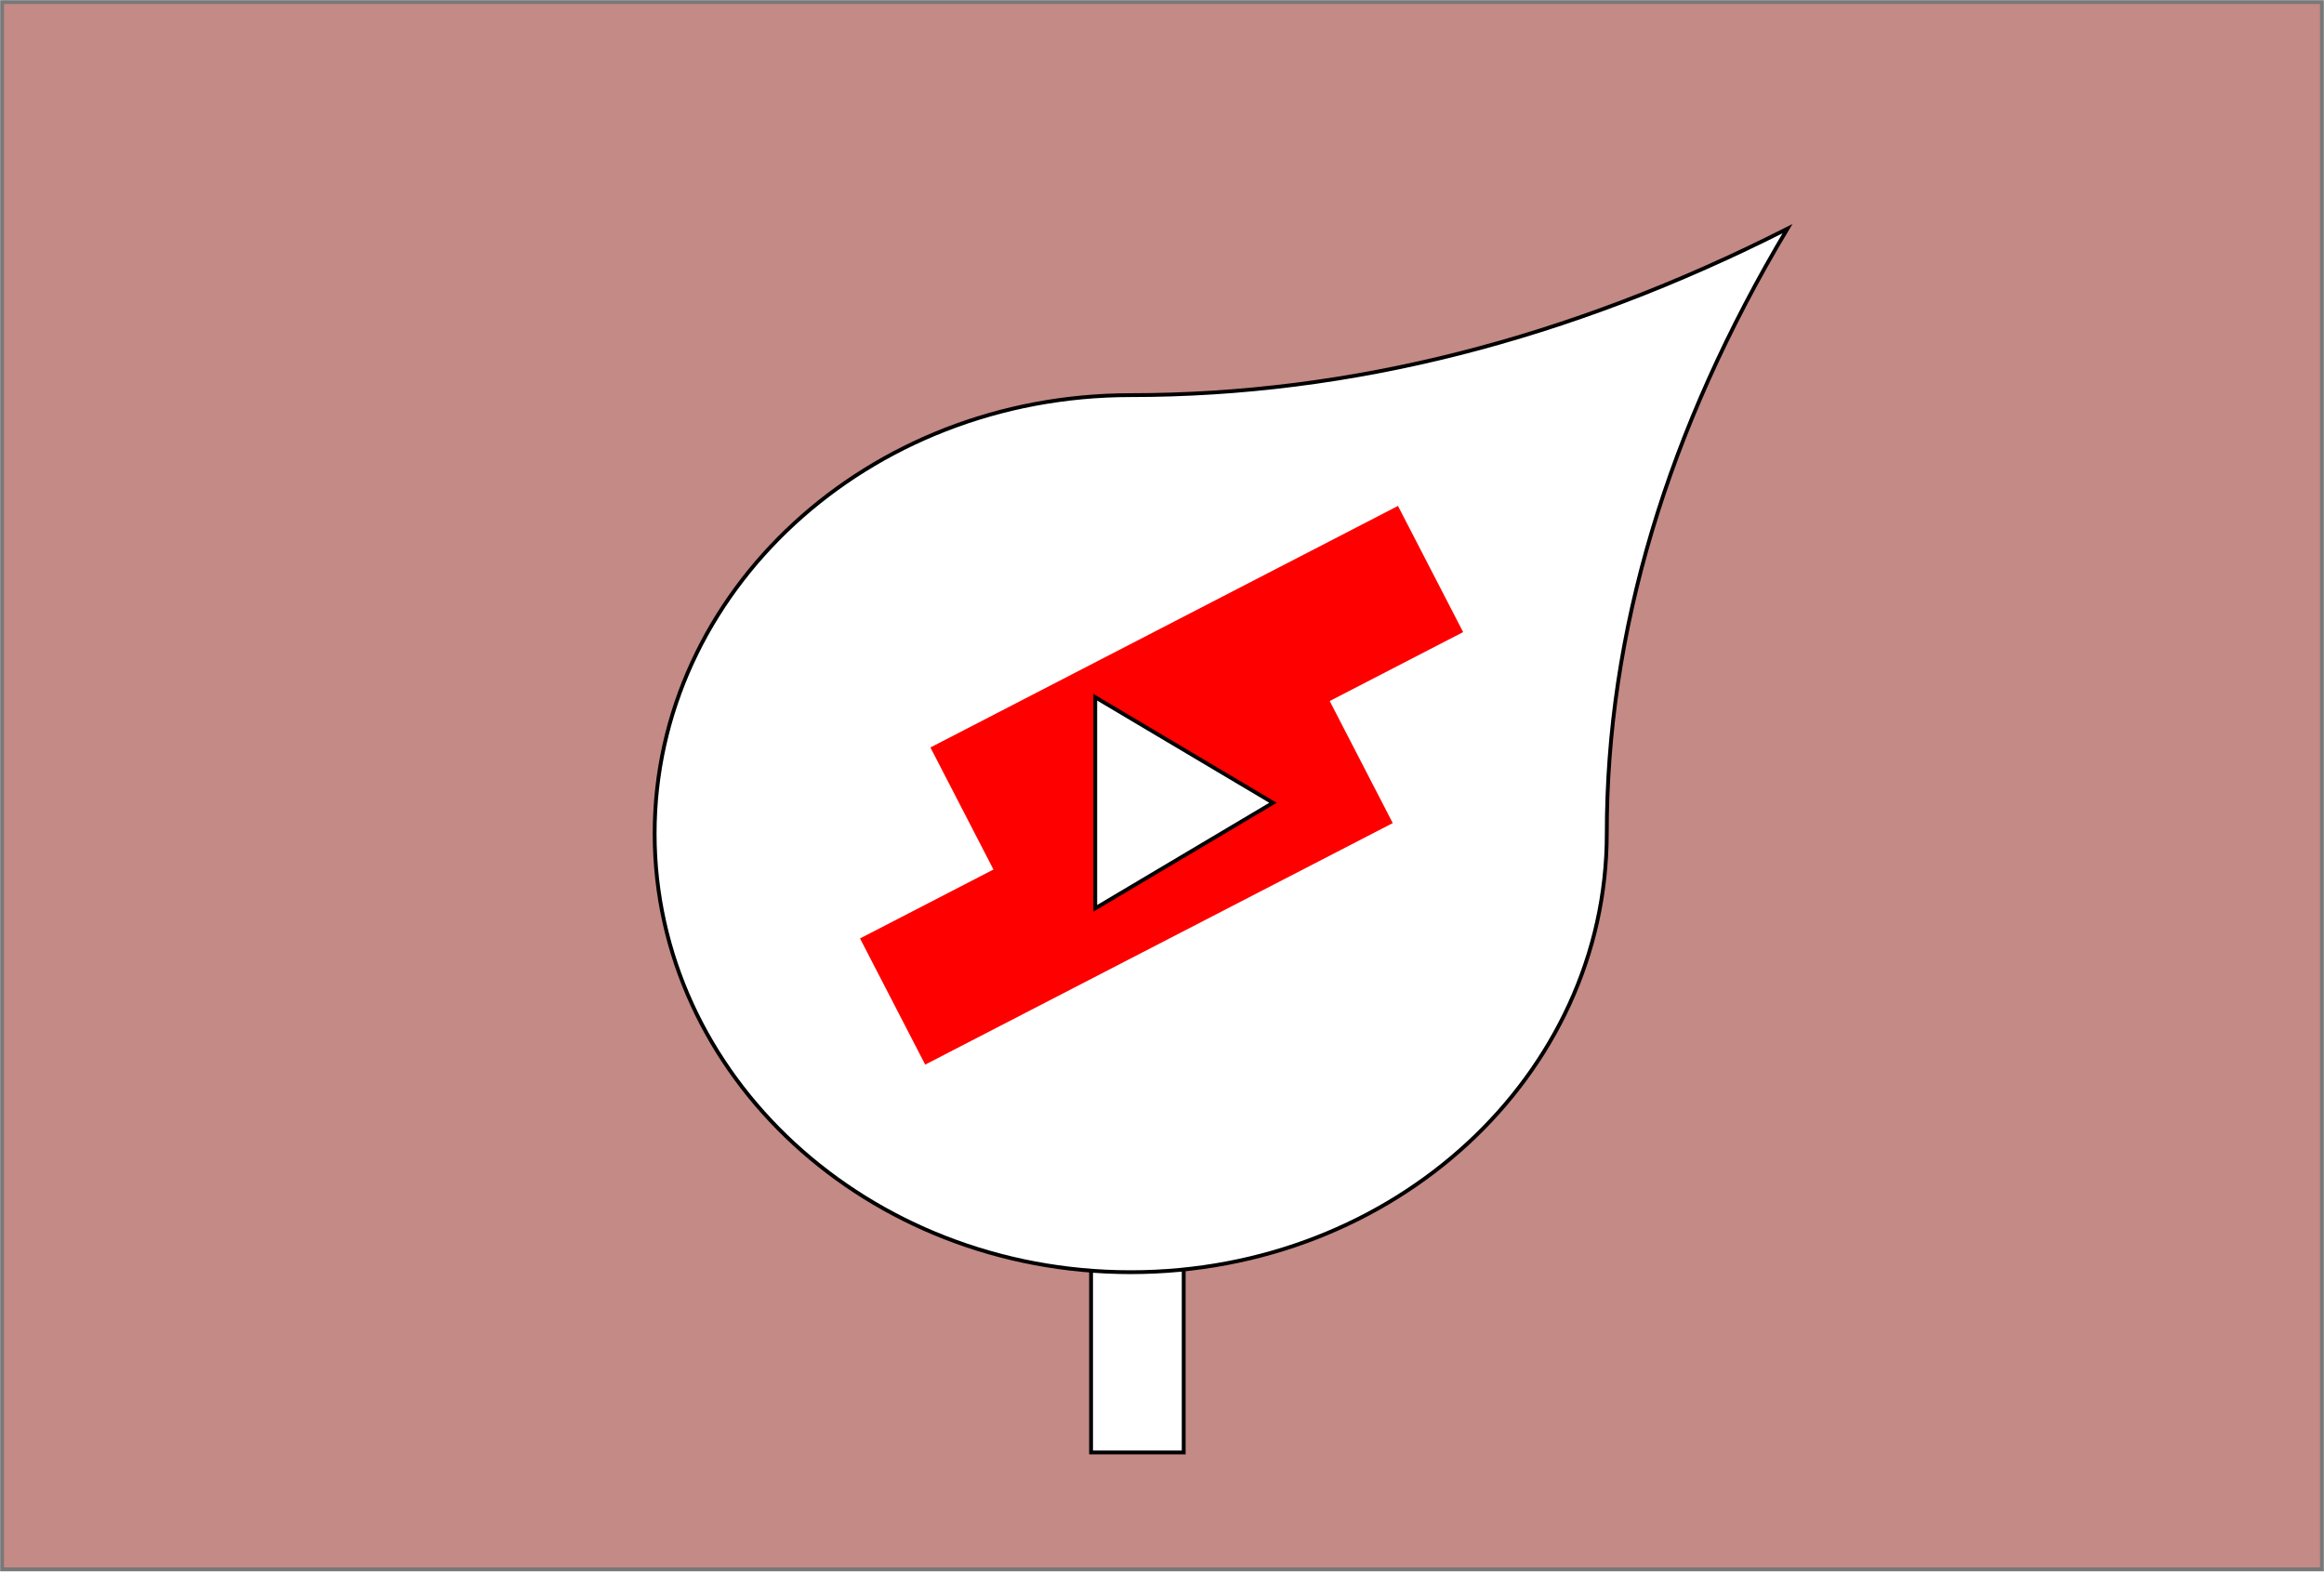
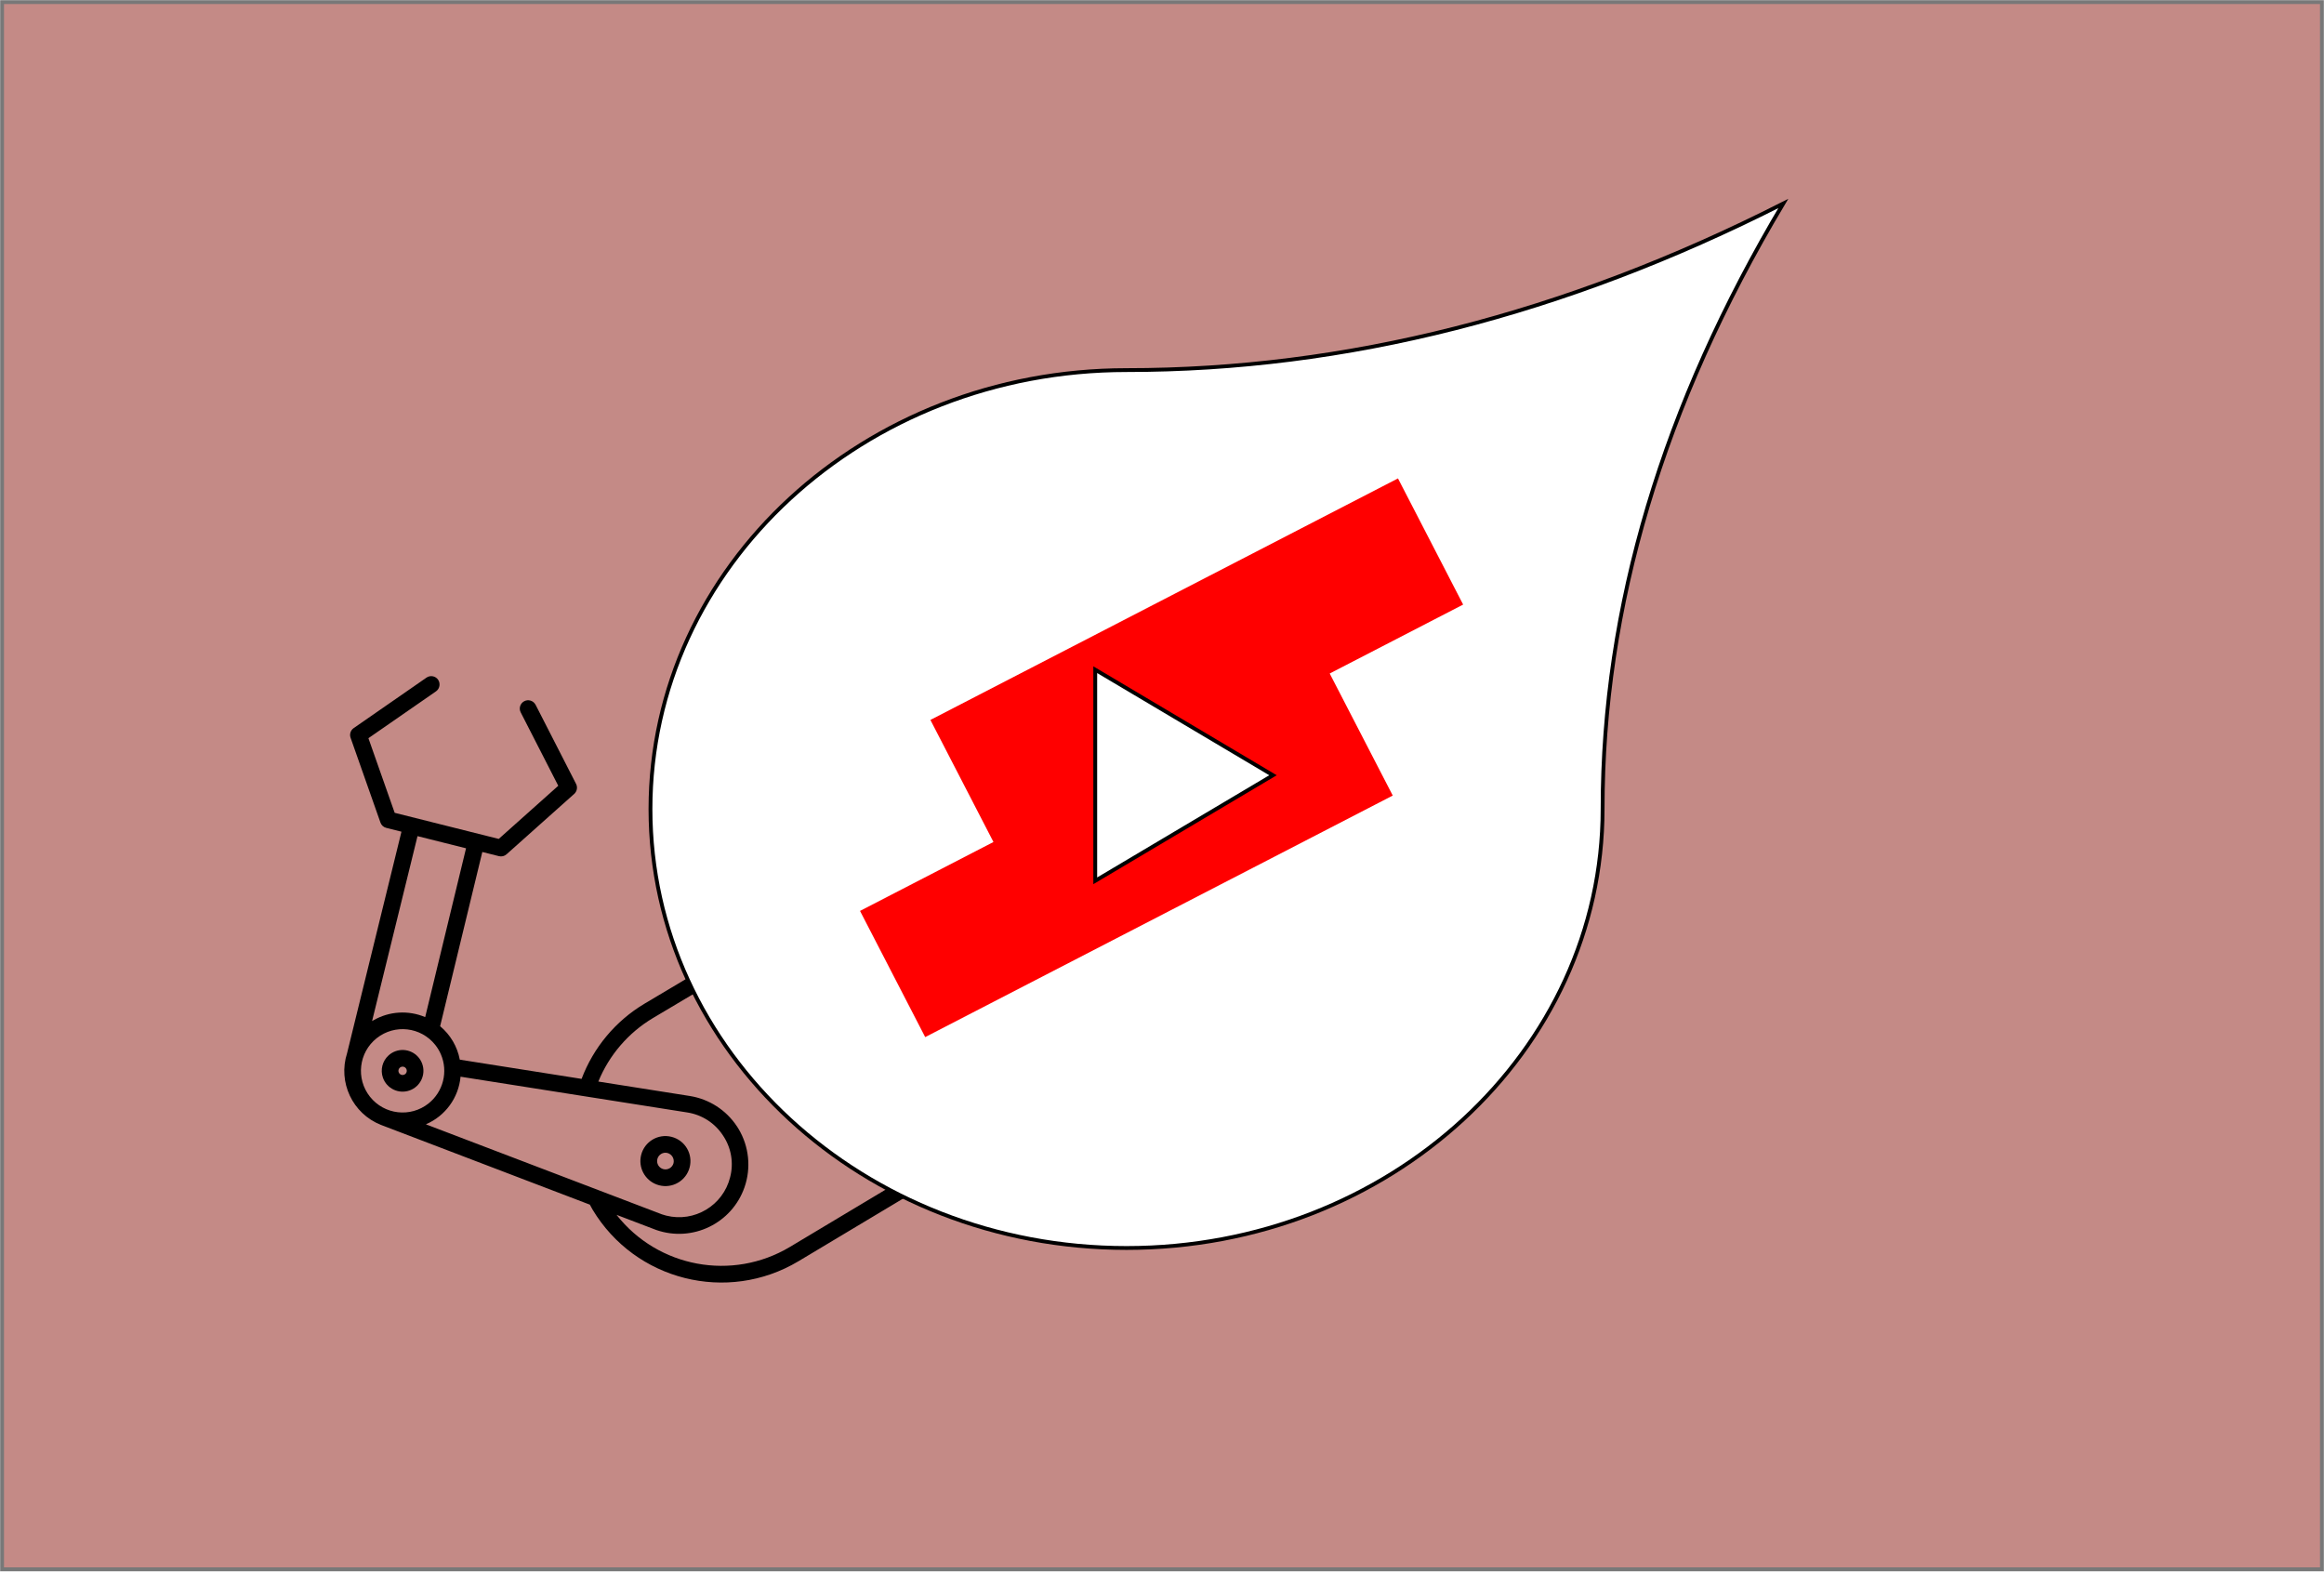
<svg xmlns="http://www.w3.org/2000/svg" width="2785" height="1883" xml:space="preserve" overflow="hidden">
  <defs>
    <clipPath id="clip0">
      <rect x="808" y="463" width="2785" height="1883" />
    </clipPath>
+     <clipPath id="clip1">
+       <path d="M1377.35 2299.56 884.73 1476.91 1707.38 984.288 2200 1806.94Z" fill-rule="evenodd" clip-rule="evenodd" />
+     </clipPath>
+     <clipPath id="clip2">
+       <path d="M1377.35 2299.56 884.73 1476.91 1707.38 984.288 2200 1806.94Z" fill-rule="evenodd" clip-rule="evenodd" />
+     </clipPath>
+     <clipPath id="clip3">
+       <path d="M1377.35 2299.56 884.73 1476.91 1707.38 984.288 2200 1806.94Z" fill-rule="evenodd" clip-rule="evenodd" />
+     </clipPath>
  </defs>
  <g clip-path="url(#clip0)" transform="translate(-808 -463)">
    <rect x="810.5" y="465.5" width="2780" height="1878" stroke="#787878" stroke-width="4.583" stroke-miterlimit="8" fill="#C48A86" />
-     <rect x="2115.5" y="1919.5" width="111" height="284" stroke="#000000" stroke-width="4.583" stroke-miterlimit="8" fill="#FFFFFF" />
-     <path d="M1592.5 1462C1592.5 1171.77 1847.92 936.5 2163 936.5 2425.34 936.5 2687.68 870.02 2950.02 737.062 2805.67 978.708 2733.5 1220.35 2733.5 1462 2733.5 1752.23 2478.08 1987.5 2163 1987.5 1847.92 1987.5 1592.5 1752.23 1592.5 1462Z" stroke="#000000" stroke-width="4.583" stroke-miterlimit="8" fill="#FFFFFF" fill-rule="evenodd" />
-     <path d="M2483.28 1069.27 2561.38 1220.46 2001.07 1509.9 1922.97 1358.71Z" fill="#FF0000" fill-rule="evenodd" />
-     <path d="M2398.93 1298.14 2477.03 1449.33 1916.72 1738.76 1838.62 1587.57Z" fill="#FF0000" fill-rule="evenodd" />
-     <path d="M2120.5 1298.5 2333.5 1425 2120.5 1551.5Z" stroke="#000000" stroke-width="4.583" stroke-miterlimit="8" fill="#FFFFFF" fill-rule="evenodd" />
+     <g clip-path="url(#clip1)">
+       <g clip-path="url(#clip2)">
+         <g clip-path="url(#clip3)">
+           <path d="M1231.84 1335.52C1228.14 1338.08 1226.62 1342.81 1228.12 1347.06L1263.92 1448.7C1265 1451.88 1267.63 1454.28 1270.9 1455.07L1289.09 1459.64 1223.93 1725.07C1212.73 1759.9 1230.43 1797.44 1264.42 1810.96L1514.85 1906.57C1515.93 1908.57 1516.97 1910.58 1518.15 1912.55 1569.24 1997.64 1679.56 2025.32 1764.76 1974.43L1945.57 1866.16C1961.61 1883.64 1987.72 1887.45 2008.09 1875.29L2050.94 1849.63 1825.15 1472.58 1782.3 1498.24C1761.83 1510.58 1752.96 1535.68 1761.13 1558.14L1580.03 1665.94 1580.03 1665.94C1545.59 1686.6 1519.14 1718.29 1504.95 1755.86L1359.01 1732.81C1356.05 1717.12 1347.71 1702.95 1335.43 1692.74L1385.99 1483.95 1405.93 1488.96C1409.16 1489.78 1412.58 1488.93 1415.06 1486.7L1496.11 1414.36C1499.5 1411.33 1500.41 1406.4 1498.34 1402.36L1449.98 1307.84 1449.63 1307.26C1446.95 1302.44 1440.86 1300.7 1436.04 1303.38 1431.21 1306.06 1429.47 1312.14 1432.15 1316.97L1477.01 1404.61 1405.66 1468.3 1280.98 1437.02 1249.49 1347.6 1330.49 1291.47C1334.96 1288.29 1336.08 1282.12 1333.02 1277.57 1329.9 1273.02 1323.68 1271.87 1319.13 1274.99 1319.12 1275 1319.1 1275.01 1319.09 1275.02ZM1792.57 1515.38 1818.27 1499.99 2023.53 1842.76 1997.83 1858.15C1983.63 1866.65 1965.23 1862.03 1956.72 1847.84L1782.25 1556.48C1773.75 1542.28 1778.37 1523.88 1792.57 1515.38ZM1590.29 1683.08 1770.53 1575.79 1934.45 1849.53 1754.5 1957.29C1685.44 1998.5 1596.51 1982.01 1546.82 1918.77L1594.45 1936.93C1637.82 1951.98 1685.17 1929.02 1700.22 1885.66 1708.28 1862.43 1705.64 1836.82 1693.01 1815.72 1692.39 1814.68 1691.76 1813.64 1691.06 1812.64 1678.19 1793.2 1657.76 1780.05 1634.74 1776.37L1525.03 1759.05C1538.01 1727.34 1560.91 1700.69 1590.29 1683.08ZM1631.6 1796.09C1649.13 1798.78 1664.69 1808.8 1674.39 1823.65 1684.33 1838.35 1687.45 1856.63 1682.94 1873.8 1674.48 1907.62 1640.2 1928.17 1606.38 1919.71 1604.65 1919.27 1602.94 1918.77 1601.25 1918.19L1318.58 1810.38C1318.45 1810.33 1318.49 1810.23 1318.57 1810.2 1341.75 1800.23 1357.61 1778.37 1359.91 1753.24ZM1321.5 1785.34C1299.88 1802.47 1268.47 1798.83 1251.34 1777.22 1234.21 1755.6 1237.84 1724.19 1259.46 1707.06 1281.07 1689.93 1312.48 1693.56 1329.62 1715.18 1332.32 1718.59 1334.57 1722.34 1336.3 1726.34 1345.27 1747.09 1339.2 1771.28 1321.5 1785.34ZM1253.93 1686.42 1308.33 1464.96 1366.49 1479.54 1317.52 1681.83C1297.35 1673.31 1274.36 1674.74 1255.41 1685.7 1255.15 1685.85 1254.55 1686.21 1254.09 1686.49 1253.93 1686.58 1253.91 1686.59 1253.93 1686.42Z" />
+           <path d="M1594.96 1882.43C1610.47 1888.22 1627.73 1880.34 1633.51 1864.84 1639.3 1849.33 1631.42 1832.07 1615.92 1826.29 1614.88 1825.9 1613.82 1825.57 1612.74 1825.3L1612.74 1825.3C1596.7 1821.23 1580.4 1830.94 1576.34 1846.99 1572.58 1861.83 1580.61 1877.12 1594.97 1882.44ZM1607.89 1844.67 1607.89 1844.67C1613.16 1846.11 1616.35 1851.45 1615.14 1856.77 1613.8 1862.12 1608.37 1865.37 1603.02 1864.03 1597.67 1862.69 1594.42 1857.27 1595.76 1851.92 1597.11 1846.56 1602.53 1843.31 1607.88 1844.66 1607.88 1844.66 1607.88 1844.66 1607.89 1844.66Z" />
+           <path d="M1266.93 1754.58C1271.57 1767.57 1285.86 1774.34 1298.84 1769.71 1311.83 1765.07 1318.61 1750.79 1313.97 1737.8 1309.33 1724.81 1295.05 1718.04 1282.06 1722.67 1278.96 1723.78 1276.12 1725.48 1273.68 1727.69 1266.2 1734.47 1263.54 1745.08 1266.93 1754.58ZM1294.75 1743.63C1296.17 1746 1295.4 1749.06 1293.03 1750.48 1290.67 1751.9 1287.6 1751.13 1286.18 1748.76 1284.77 1746.4 1285.54 1743.33 1287.9 1741.91 1290.27 1740.49 1293.34 1741.26 1294.75 1743.63Z" />
+         </g>
+       </g>
+     </g>
+     <path d="M1587.5 1432.5C1587.5 1142 1842.92 906.5 2158 906.5 2420.34 906.5 2682.68 839.957 2945.02 706.872 2800.67 948.748 2728.5 1190.62 2728.5 1432.5 2728.5 1723 2473.08 1958.5 2158 1958.5 1842.92 1958.5 1587.5 1723 1587.5 1432.5Z" stroke="#000000" stroke-width="4.583" stroke-miterlimit="8" fill="#FFFFFF" fill-rule="evenodd" />
+     <path d="M2483.28 1036.29 2561.38 1187.48 2001.07 1476.91 1922.97 1325.72Z" fill="#FF0000" fill-rule="evenodd" />
+     <path d="M2398.93 1265.15 2477.03 1416.34 1916.72 1705.78 1838.62 1554.59Z" fill="#FF0000" fill-rule="evenodd" />
+     <path d="M2120.5 1265.5 2333.5 1392 2120.5 1518.5Z" stroke="#000000" stroke-width="4.583" stroke-miterlimit="8" fill="#FFFFFF" fill-rule="evenodd" />
  </g>
</svg>
